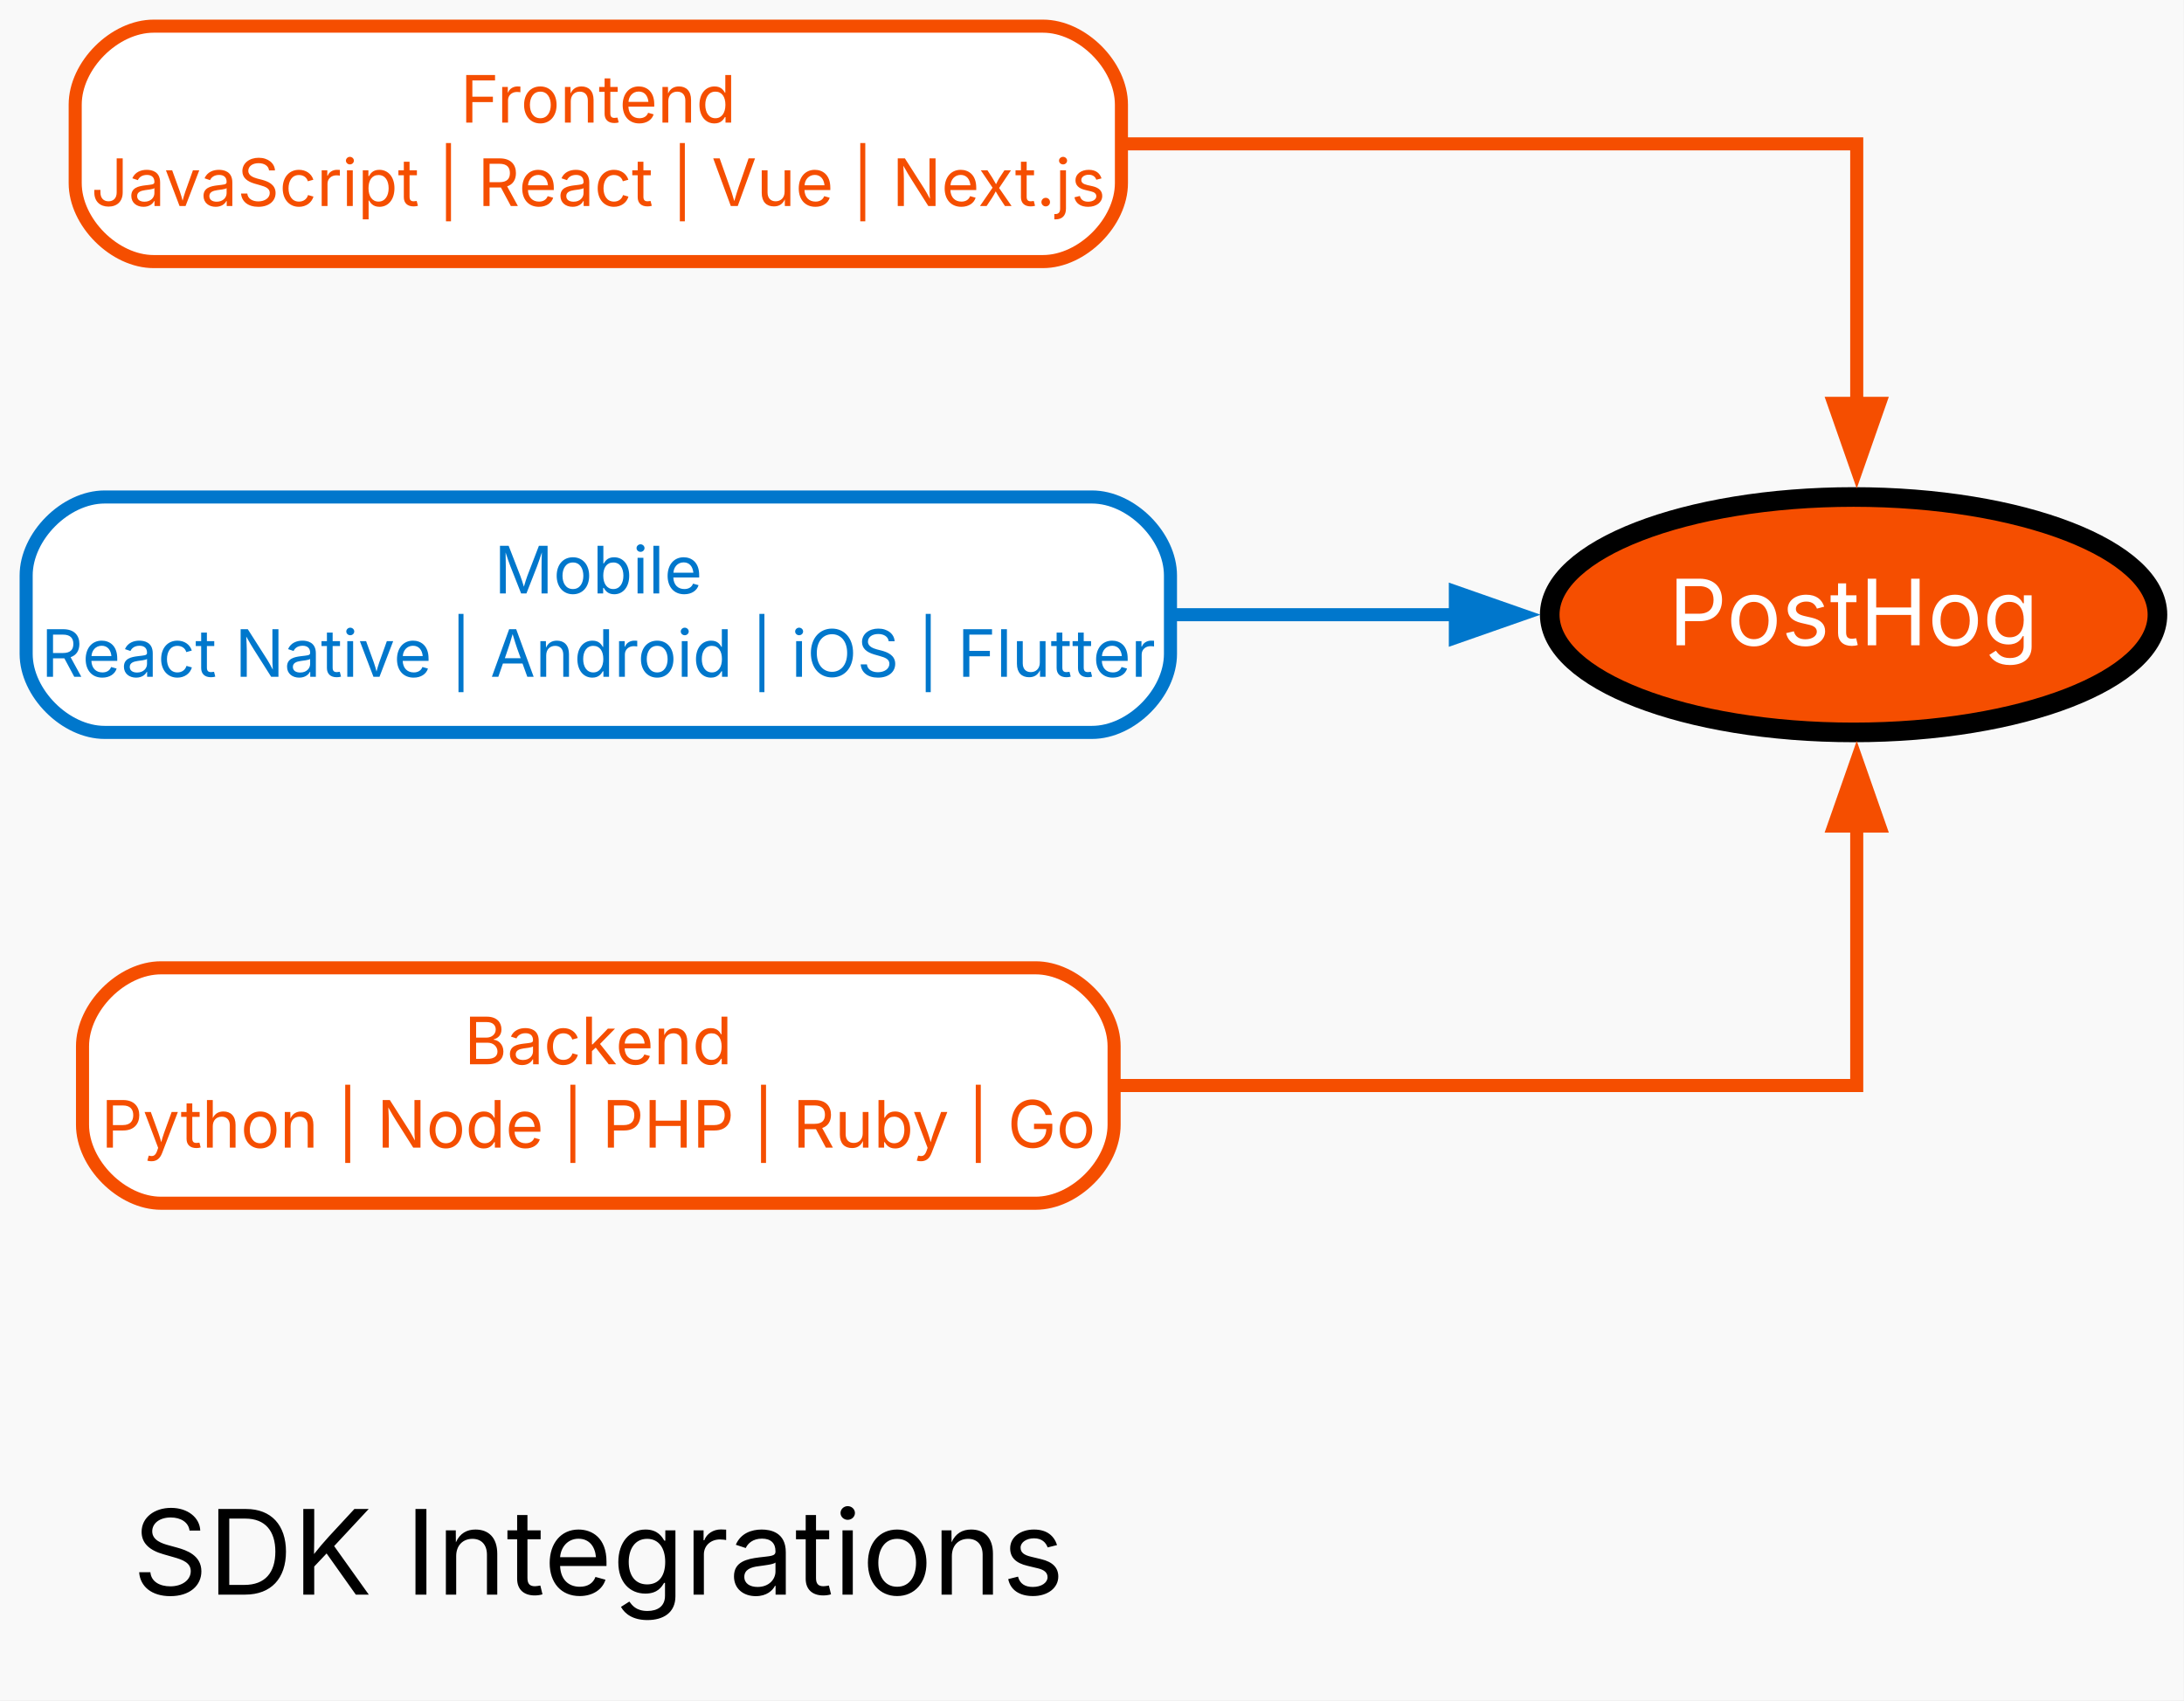
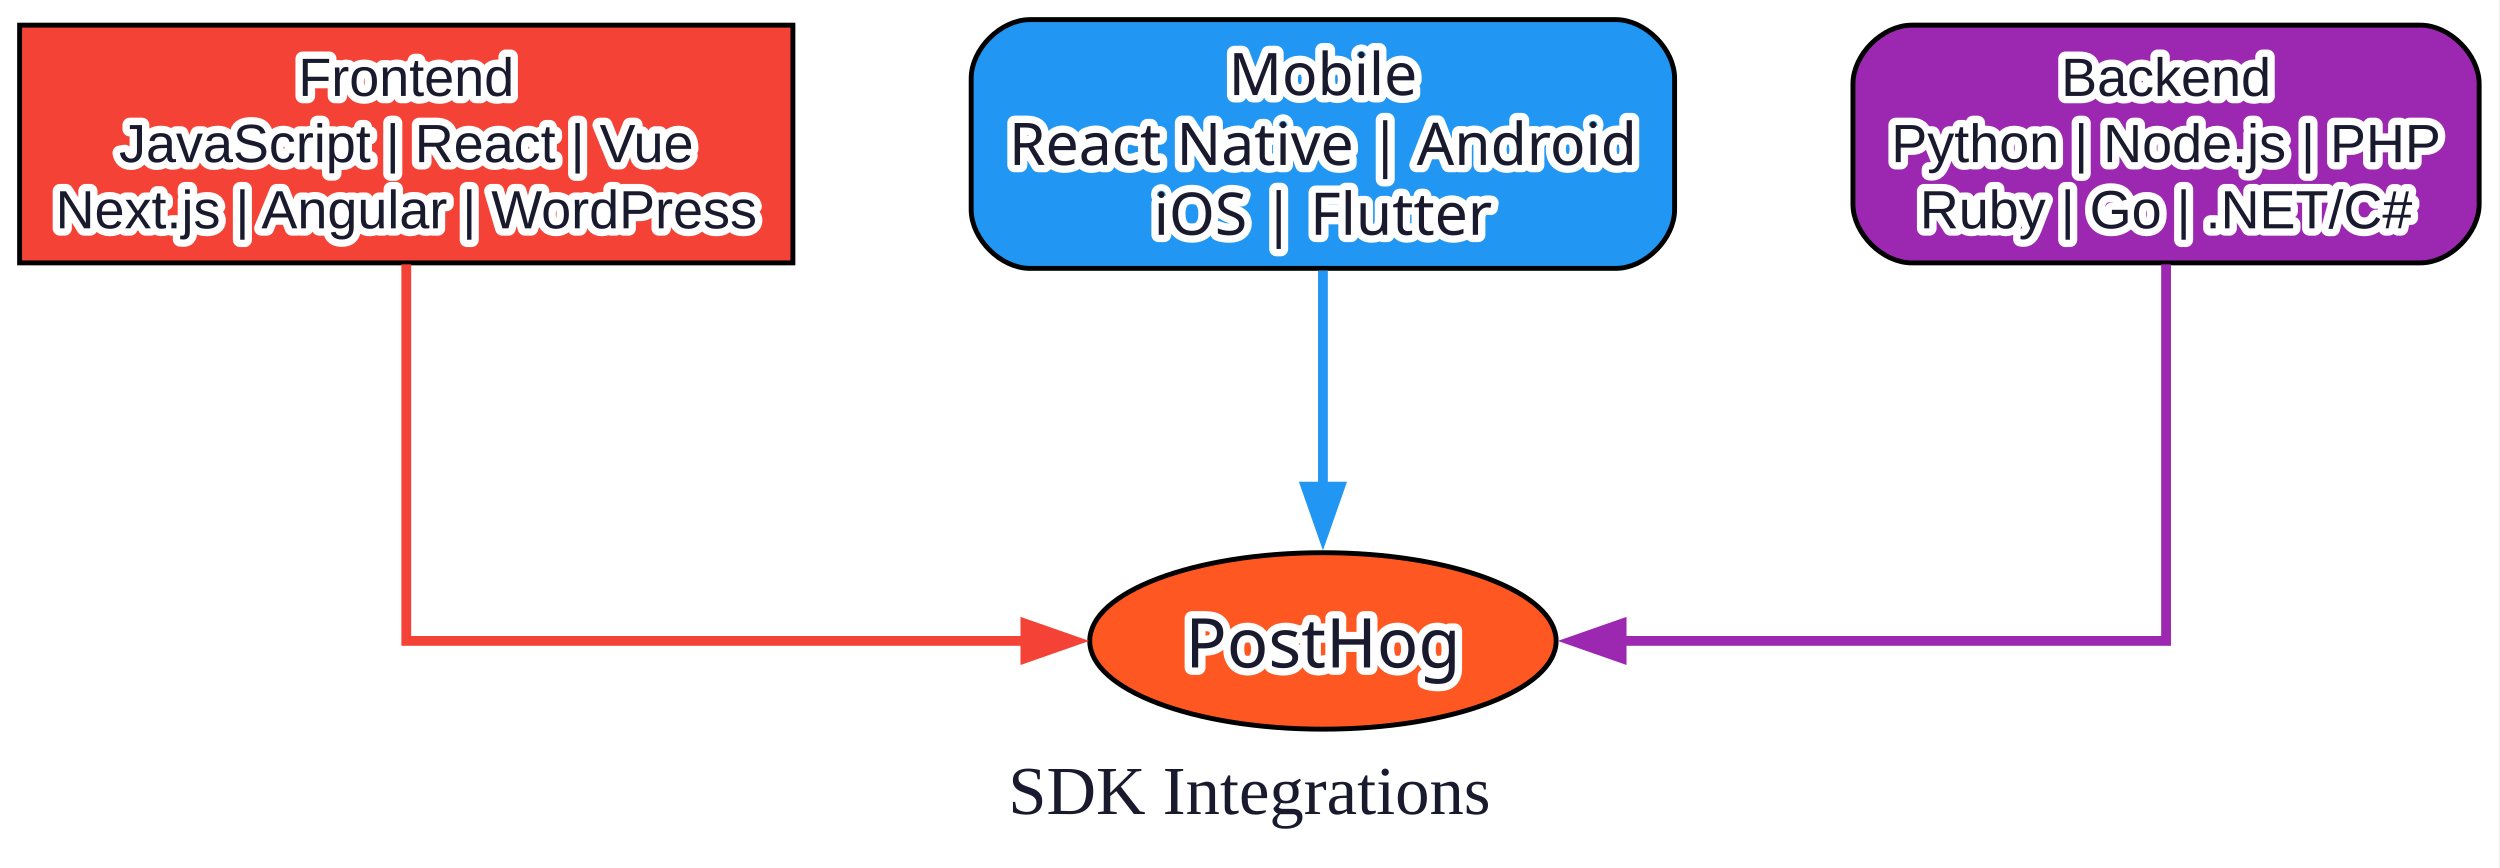
- <svg xmlns="http://www.w3.org/2000/svg" width="334pt" height="260pt" viewBox="0.00 0.00 334.00 260.00">
-   <g id="graph0" class="graph" transform="scale(1 1) rotate(0) translate(4 256)">
-     <polygon fill="#f9f9f9" stroke="none" points="-4,4 -4,-256 329.95,-256 329.95,4 -4,4" />
+ <svg xmlns="http://www.w3.org/2000/svg" width="510pt" height="177pt" viewBox="0.00 0.00 510.00 177.00">
+   <style>
+ 
+ text { paint-order: stroke; stroke: #ffffff; stroke-width: 3px; stroke-linejoin: round; fill: #1a1a2e; }
+ </style>
+   <g id="graph0" class="graph" transform="scale(1 1) rotate(0) translate(4 173.25)">
+     <polygon fill="white" stroke="none" points="-4,4 -4,-173.25 505.75,-173.25 505.75,4 -4,4" />
+     <text xml:space="preserve" text-anchor="middle" x="250.88" y="-7.2" font-family="Times New Roman,serif" font-size="14.00">SDK Integrations</text>
    <g id="node1" class="node">
-       <text xml:space="preserve" text-anchor="middle" x="87.5" y="-12.15" font-family="Inter" font-size="18.00" fill="#000000">SDK Integrations</text>
+       <ellipse fill="#ff5722" stroke="black" cx="265.88" cy="-42.5" rx="47.57" ry="18" />
+       <text xml:space="preserve" text-anchor="middle" x="265.88" y="-37.08" font-family="Arial Bold" font-size="14.00" fill="white">PostHog</text>
    </g>
    <g id="node2" class="node">
-       <path fill="#ffffff" stroke="#f54e00" stroke-width="2" d="M155.5,-252C155.5,-252 19.5,-252 19.5,-252 13.5,-252 7.5,-246 7.5,-240 7.5,-240 7.5,-228 7.5,-228 7.5,-222 13.5,-216 19.5,-216 19.5,-216 155.5,-216 155.5,-216 161.5,-216 167.5,-222 167.5,-228 167.5,-228 167.5,-240 167.5,-240 167.5,-246 161.5,-252 155.5,-252" />
-       <text xml:space="preserve" text-anchor="middle" x="87.5" y="-237.25" font-family="Inter" font-size="10.00" fill="#f54e00">Frontend</text>
-       <text xml:space="preserve" text-anchor="middle" x="87.5" y="-224.5" font-family="Inter" font-size="10.00" fill="#f54e00">JavaScript | React | Vue | Next.js</text>
-     </g>
-     <g id="node5" class="node">
-       <ellipse fill="#f54e00" stroke="black" stroke-width="3" cx="279.47" cy="-162" rx="46.47" ry="18" />
-       <text xml:space="preserve" text-anchor="middle" x="279.47" y="-157.32" font-family="Inter" font-size="14.00" fill="white">PostHog</text>
+       <polygon fill="#f44336" stroke="black" points="157.75,-168.12 0,-168.12 0,-119.62 157.75,-119.62 157.75,-168.12" />
+       <text xml:space="preserve" text-anchor="middle" x="78.88" y="-153.68" font-family="Arial" font-size="11.00" fill="white">Frontend</text>
+       <text xml:space="preserve" text-anchor="middle" x="78.88" y="-140.18" font-family="Arial" font-size="11.00" fill="white">JavaScript | React | Vue</text>
+       <text xml:space="preserve" text-anchor="middle" x="78.88" y="-126.67" font-family="Arial" font-size="11.00" fill="white">Next.js | Angular | WordPress</text>
    </g>
    <g id="edge1" class="edge">
-       <path fill="none" stroke="#f54e00" stroke-width="2" d="M168.28,-234C220.94,-234 279.95,-234 279.95,-234 279.95,-234 279.95,-194.32 279.95,-194.32" />
-       <polygon fill="#f54e00" stroke="#f54e00" stroke-width="2" points="283.45,-194.32 279.95,-184.32 276.45,-194.32 283.45,-194.32" />
+       <path fill="none" stroke="#f44336" stroke-width="2" d="M78.88,-119.33C78.88,-89.33 78.88,-42.5 78.88,-42.5 78.88,-42.5 205.18,-42.5 205.18,-42.5" />
+       <polygon fill="#f44336" stroke="#f44336" stroke-width="2" points="205.18,-46 215.18,-42.5 205.18,-39 205.18,-46" />
    </g>
    <g id="node3" class="node">
-       <path fill="#ffffff" stroke="#0077cc" stroke-width="2" d="M163,-180C163,-180 12,-180 12,-180 6,-180 0,-174 0,-168 0,-168 0,-156 0,-156 0,-150 6,-144 12,-144 12,-144 163,-144 163,-144 169,-144 175,-150 175,-156 175,-156 175,-168 175,-168 175,-174 169,-180 163,-180" />
-       <text xml:space="preserve" text-anchor="middle" x="87.5" y="-165.25" font-family="Inter" font-size="10.00" fill="#0077cc">Mobile</text>
-       <text xml:space="preserve" text-anchor="middle" x="87.5" y="-152.5" font-family="Inter" font-size="10.00" fill="#0077cc">React Native | Android | iOS | Flutter</text>
+       <path fill="#2196f3" stroke="black" d="M325.62,-169.25C325.62,-169.25 206.12,-169.25 206.12,-169.25 200.12,-169.25 194.12,-163.25 194.12,-157.25 194.12,-157.25 194.12,-130.5 194.12,-130.5 194.12,-124.5 200.12,-118.5 206.12,-118.5 206.12,-118.5 325.62,-118.5 325.62,-118.5 331.62,-118.5 337.62,-124.5 337.62,-130.5 337.62,-130.5 337.62,-157.25 337.62,-157.25 337.62,-163.25 331.62,-169.25 325.62,-169.25" />
+       <text xml:space="preserve" text-anchor="middle" x="265.88" y="-153.85" font-family="Arial Bold" font-size="12.00" fill="white">Mobile</text>
+       <text xml:space="preserve" text-anchor="middle" x="265.88" y="-139.6" font-family="Arial Bold" font-size="12.00" fill="white">React Native | Android</text>
+       <text xml:space="preserve" text-anchor="middle" x="265.88" y="-125.35" font-family="Arial Bold" font-size="12.00" fill="white">iOS | Flutter</text>
    </g>
    <g id="edge2" class="edge">
-       <path fill="none" stroke="#0077cc" stroke-width="2" d="M175.9,-162C175.9,-162 218.57,-162 218.57,-162" />
-       <polygon fill="#0077cc" stroke="#0077cc" stroke-width="2" points="218.57,-165.5 228.57,-162 218.57,-158.5 218.57,-165.5" />
+       <path fill="none" stroke="#2196f3" stroke-width="2" d="M265.88,-118.03C265.88,-118.03 265.88,-73.97 265.88,-73.97" />
+       <polygon fill="#2196f3" stroke="#2196f3" stroke-width="2" points="269.38,-73.97 265.88,-63.97 262.38,-73.97 269.38,-73.97" />
    </g>
    <g id="node4" class="node">
-       <path fill="#ffffff" stroke="#f54e00" stroke-width="2" d="M154.38,-108C154.38,-108 20.62,-108 20.62,-108 14.62,-108 8.62,-102 8.62,-96 8.62,-96 8.62,-84 8.62,-84 8.62,-78 14.62,-72 20.62,-72 20.62,-72 154.38,-72 154.38,-72 160.38,-72 166.38,-78 166.38,-84 166.38,-84 166.38,-96 166.38,-96 166.38,-102 160.38,-108 154.38,-108" />
-       <text xml:space="preserve" text-anchor="middle" x="87.5" y="-93.25" font-family="Inter" font-size="10.00" fill="#f54e00">Backend</text>
-       <text xml:space="preserve" text-anchor="middle" x="87.5" y="-80.5" font-family="Inter" font-size="10.00" fill="#f54e00">Python | Node | PHP | Ruby | Go</text>
+       <path fill="#9c27b0" stroke="black" d="M489.75,-168.12C489.75,-168.12 386,-168.12 386,-168.12 380,-168.12 374,-162.12 374,-156.12 374,-156.12 374,-131.62 374,-131.62 374,-125.62 380,-119.62 386,-119.62 386,-119.62 489.75,-119.62 489.75,-119.62 495.75,-119.62 501.75,-125.62 501.75,-131.62 501.75,-131.62 501.75,-156.12 501.75,-156.12 501.75,-162.12 495.75,-168.12 489.75,-168.12" />
+       <text xml:space="preserve" text-anchor="middle" x="437.88" y="-153.68" font-family="Arial" font-size="11.00" fill="white">Backend</text>
+       <text xml:space="preserve" text-anchor="middle" x="437.88" y="-140.18" font-family="Arial" font-size="11.00" fill="white">Python | Node.js | PHP</text>
+       <text xml:space="preserve" text-anchor="middle" x="437.88" y="-126.67" font-family="Arial" font-size="11.00" fill="white">Ruby | Go | .NET/C#</text>
    </g>
    <g id="edge3" class="edge">
-       <path fill="none" stroke="#f54e00" stroke-width="2" d="M167.16,-90C220.11,-90 279.95,-90 279.95,-90 279.95,-90 279.95,-129.68 279.95,-129.68" />
-       <polygon fill="#f54e00" stroke="#f54e00" stroke-width="2" points="276.45,-129.68 279.95,-139.68 283.45,-129.68 276.45,-129.68" />
+       <path fill="none" stroke="#9c27b0" stroke-width="2" d="M437.88,-119.33C437.88,-89.33 437.88,-42.5 437.88,-42.5 437.88,-42.5 326.81,-42.5 326.81,-42.5" />
+       <polygon fill="#9c27b0" stroke="#9c27b0" stroke-width="2" points="326.81,-39 316.81,-42.5 326.81,-46 326.81,-39" />
    </g>
  </g>
</svg>
